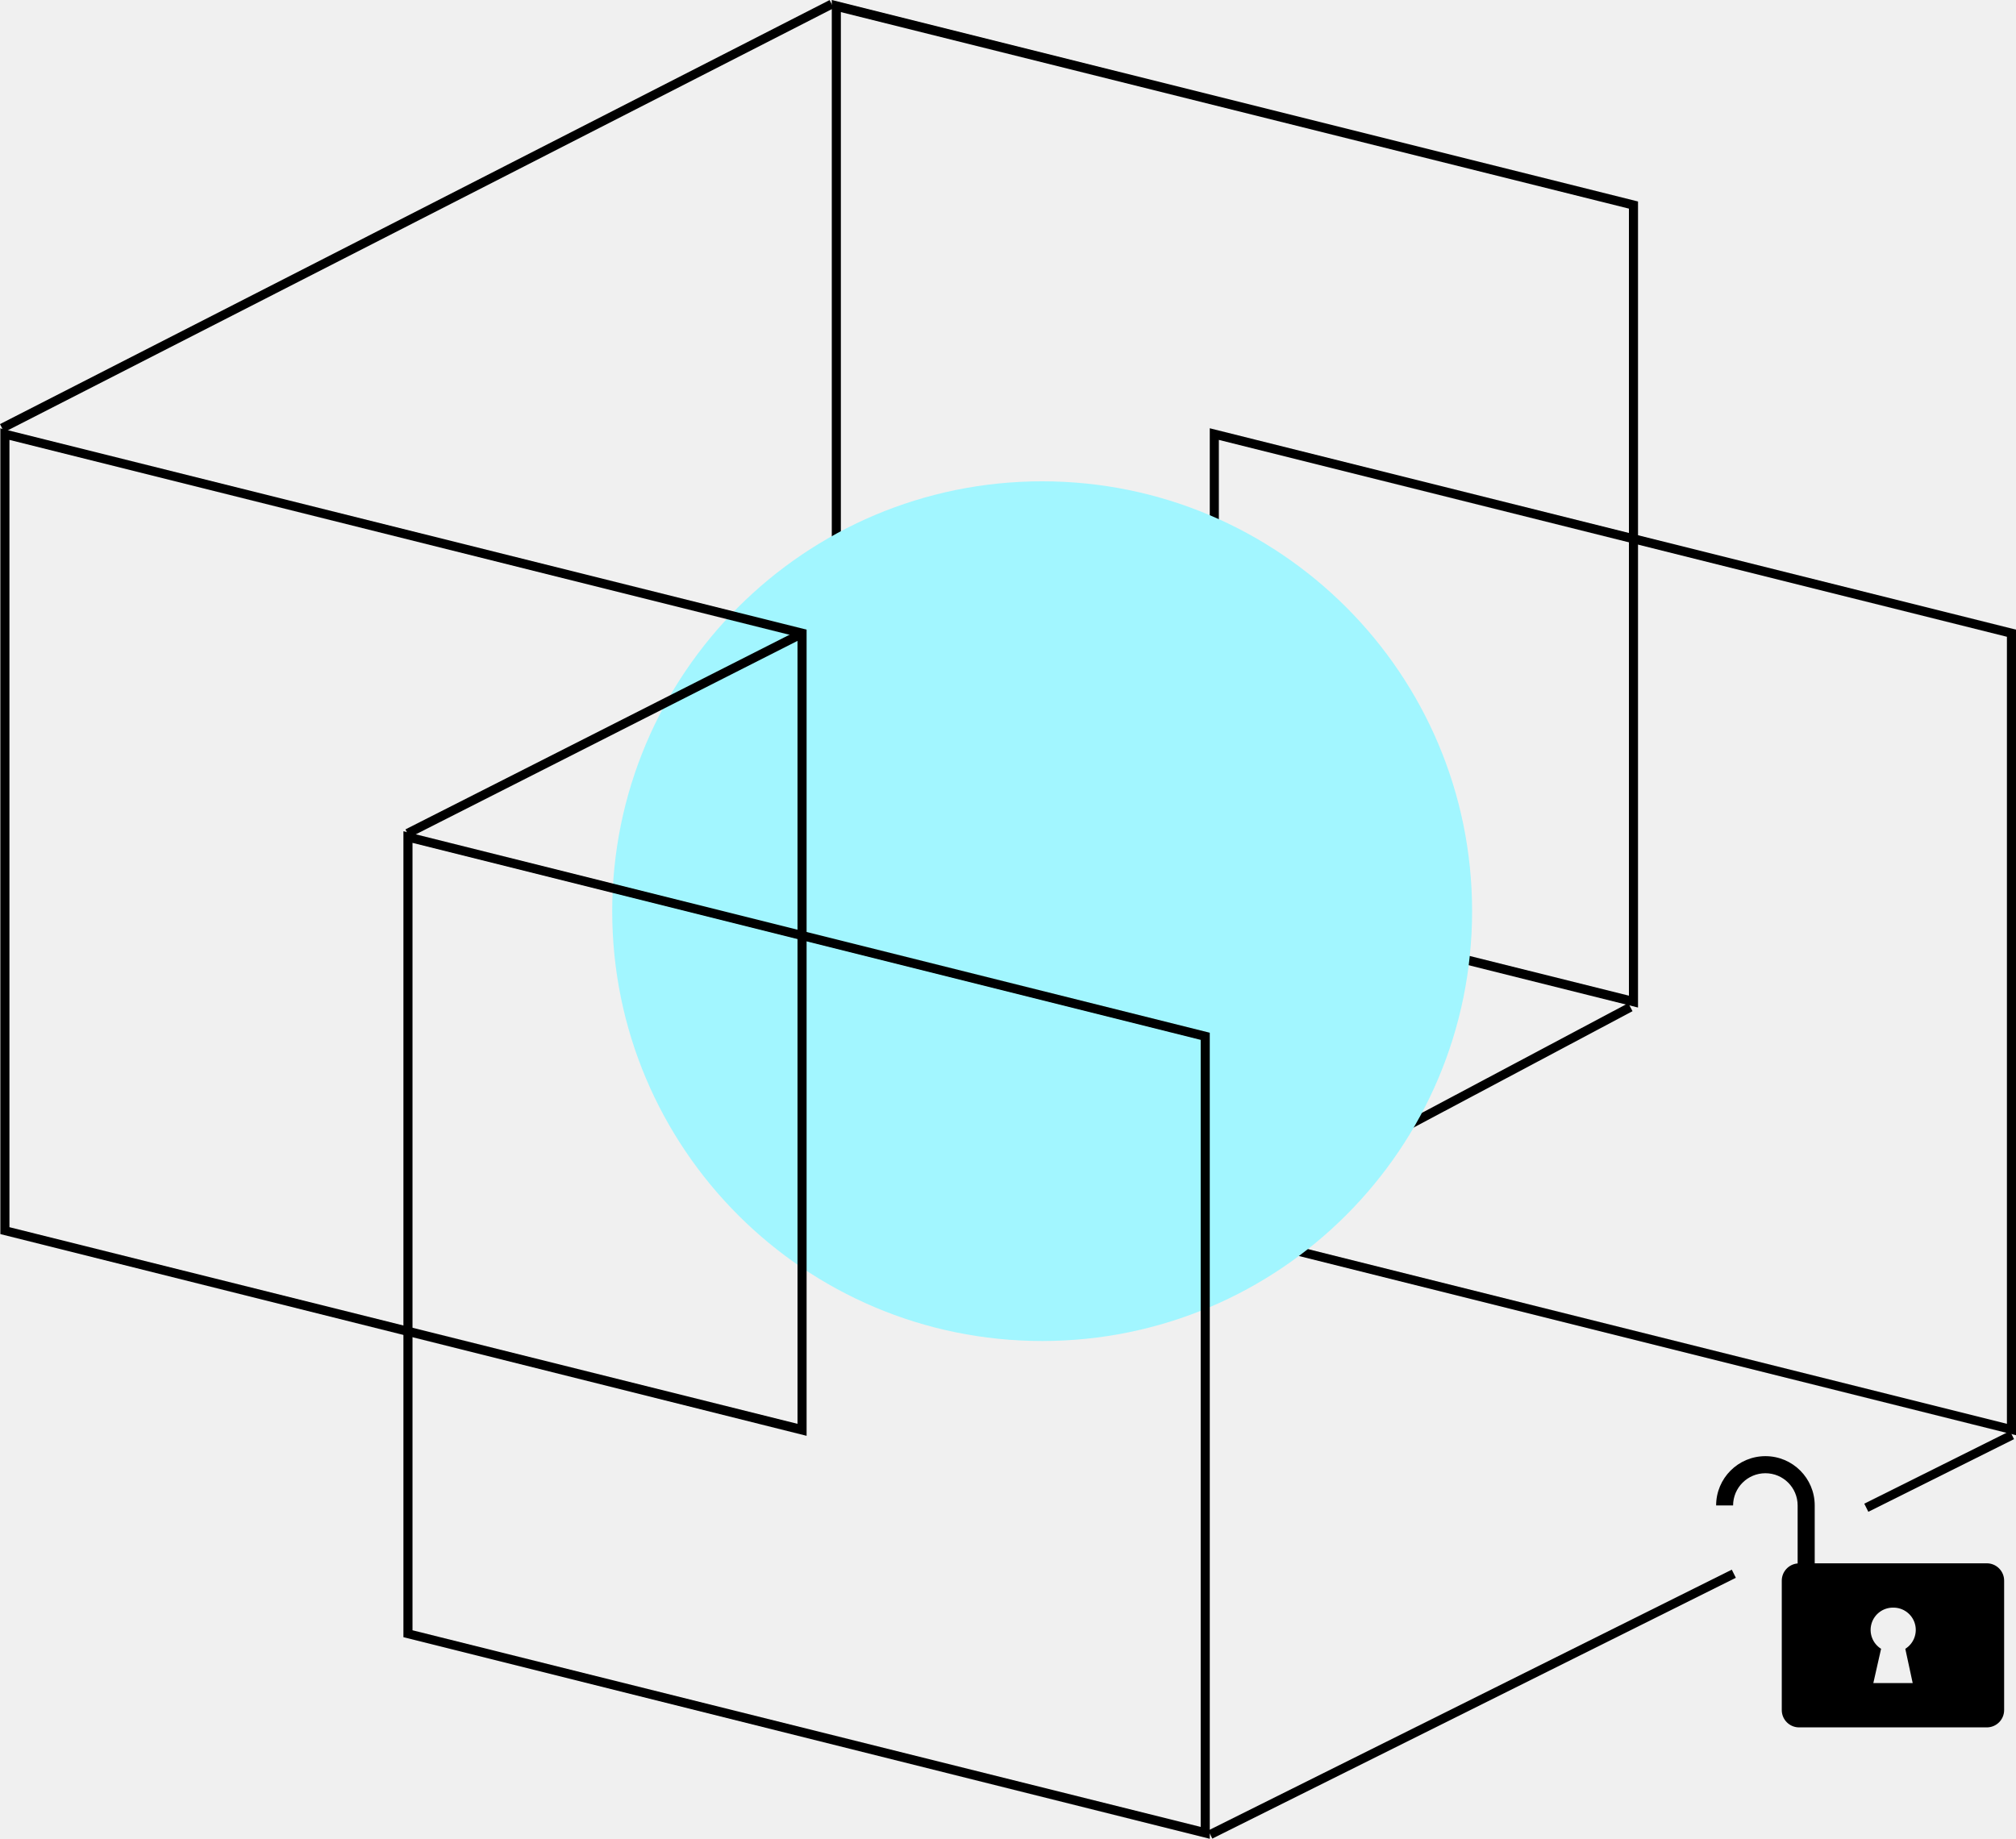
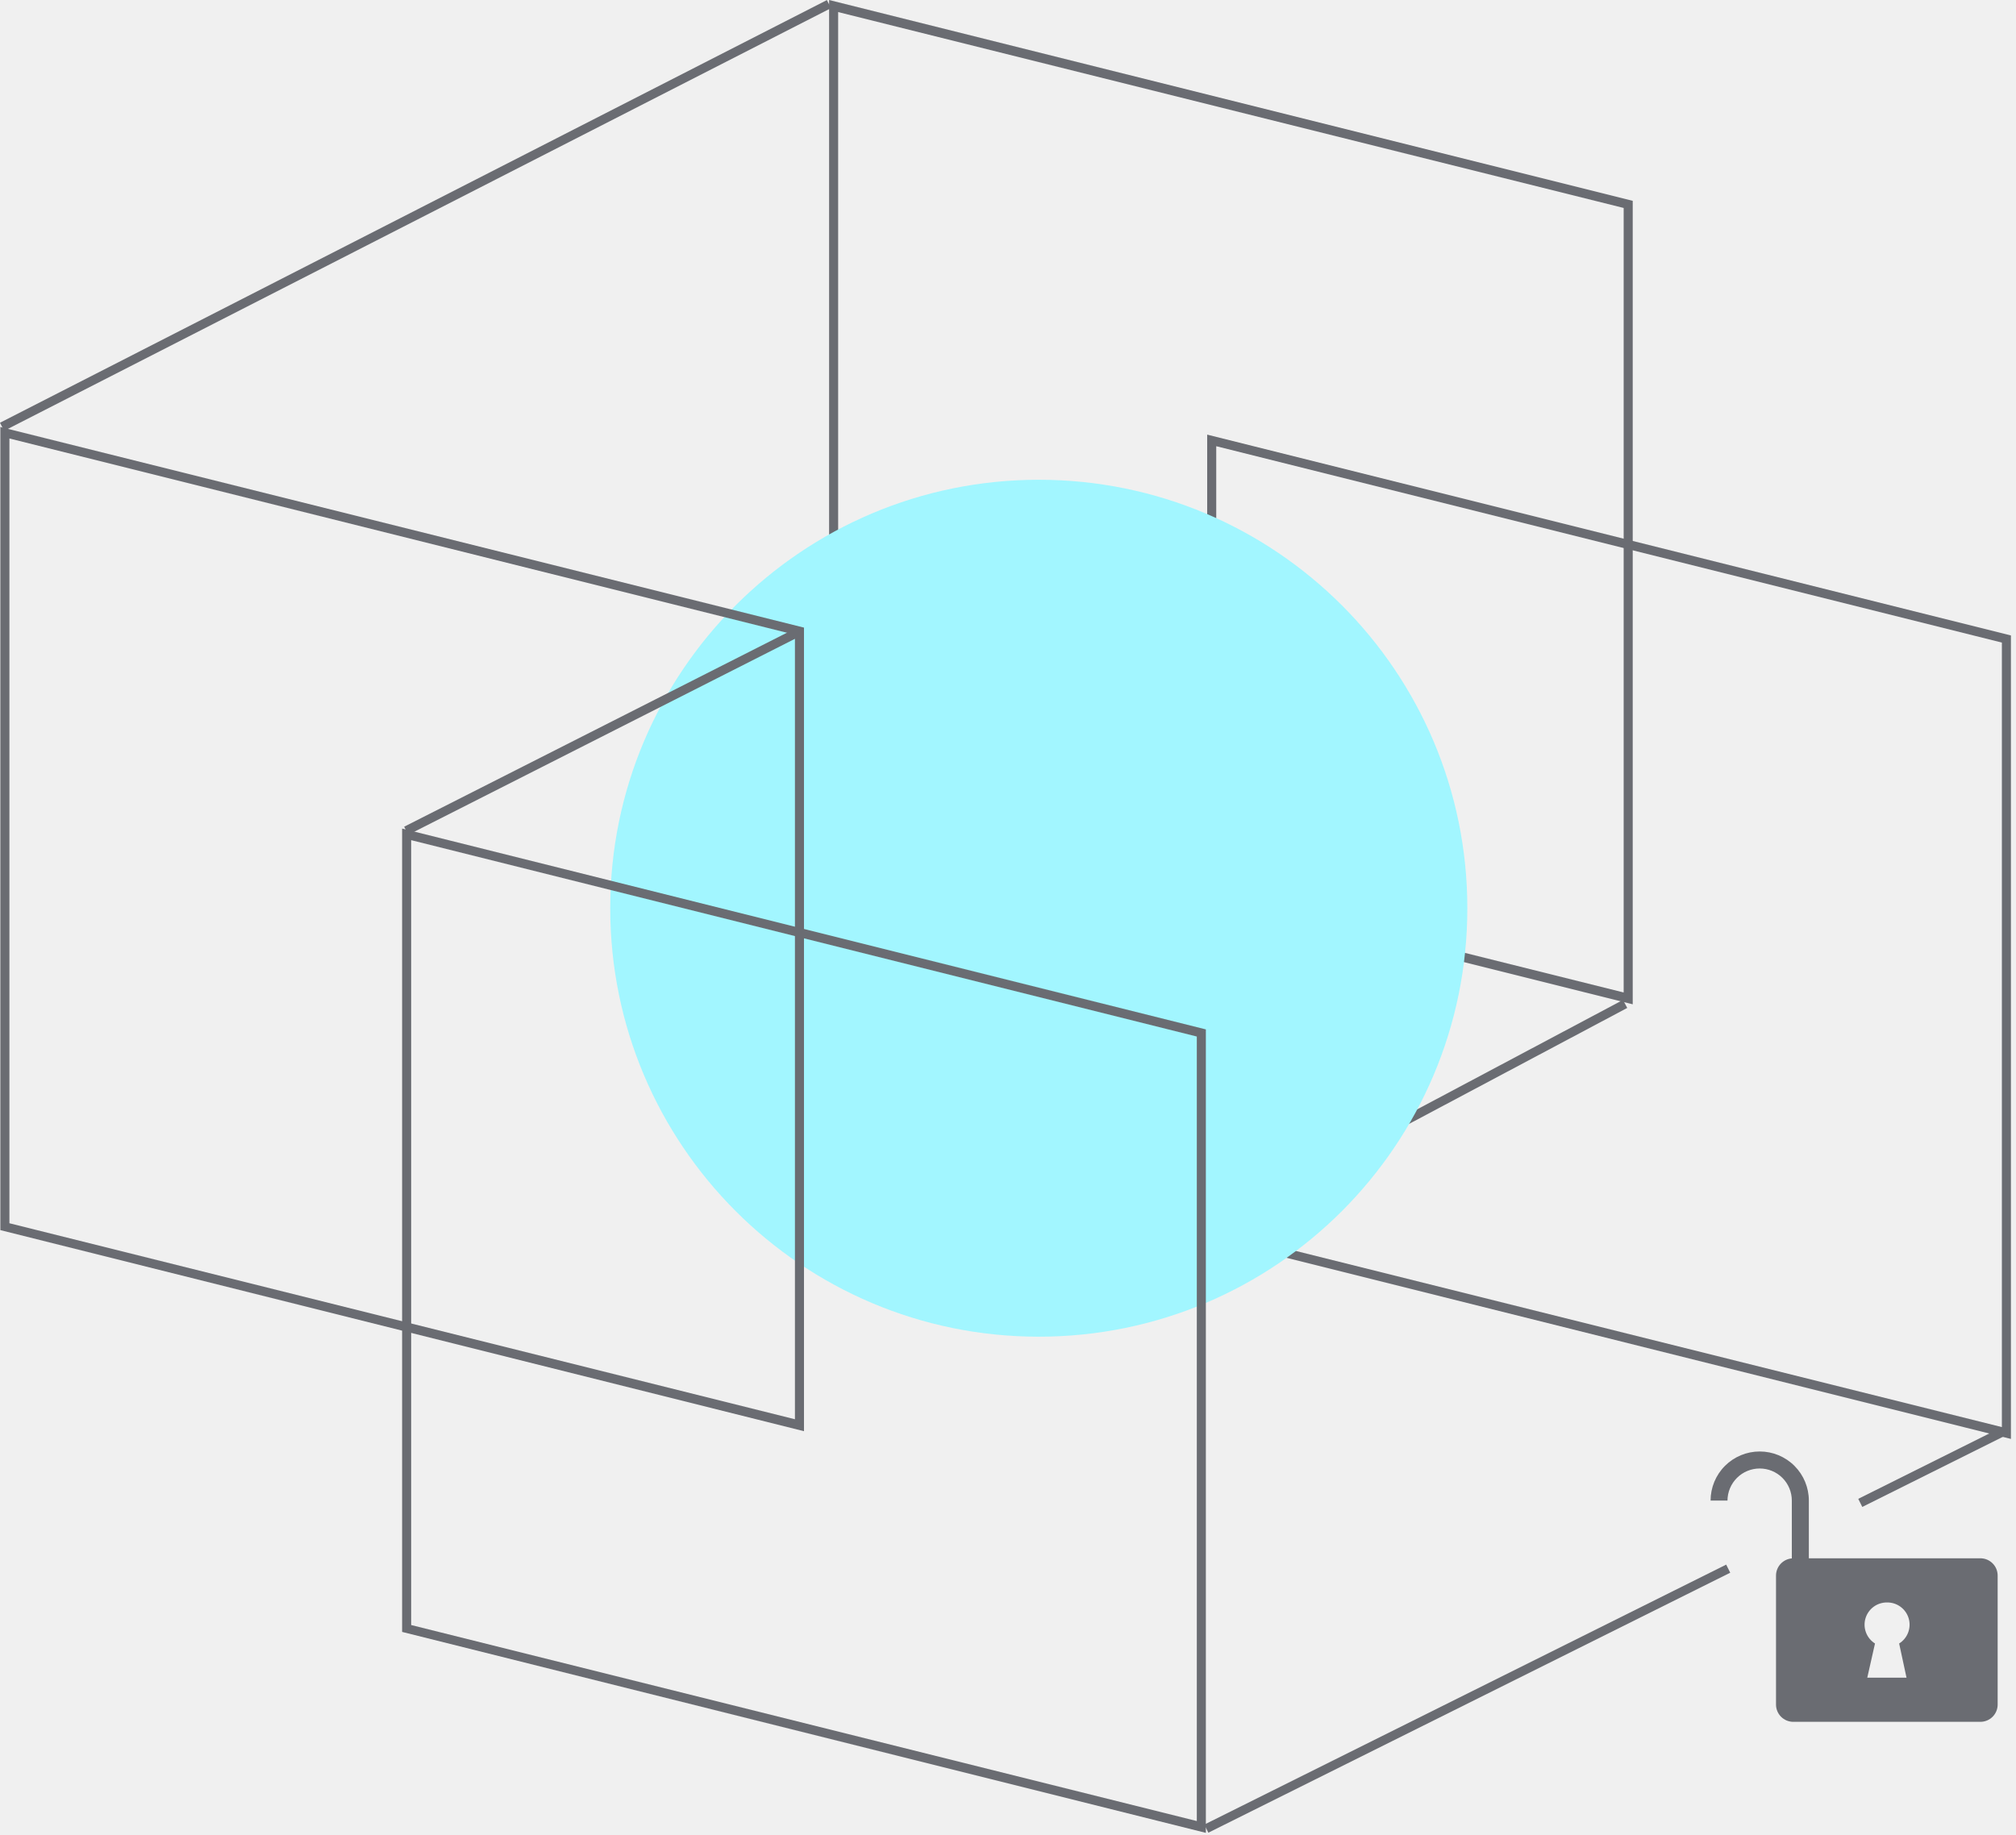
- <svg xmlns="http://www.w3.org/2000/svg" viewBox="0 0 166.46 151.87">
-   <defs>
-     <style>
-       .limitless-1,
-       .limitless-2 {
-         fill: transparent;
-       }
- 
-       .limitless-2,
-       .limitless-3,
-       .limitless-4,
-       .limitless-7 {
-         stroke: #000;
-       }
- 
-       .limitless-2 {
-         stroke-miterlimit: 10;
-       }
- 
-       .limitless-2,
-       .limitless-3,
-       .limitless-4 {
-         stroke-width: 0.75px;
-       }
- 
-       .limitless-3,
-       .limitless-4,
-       .limitless-7 {
-         stroke-linejoin: round;
-       }
- 
-       .limitless-3 {
-         fill: url(#linear-gradient--limitless);
-       }
- 
-       .limitless-4,
-       .limitless-6,
-       .limitless-7 {
-         fill: none;
-       }
- 
-       .limitless-5 {
-         fill: url(#radial-gradient);
-       }
- 
-       .limitless-7 {
-         stroke-linecap: round;
-         stroke-width: 0;
-       }
- 
-       .limitless-8 {
-         fill: black;
-       }
-     </style>
-     <linearGradient id="linear-gradient--limitless" x1="99.93" y1="140.74" x2="143.16" y2="140.74" gradientUnits="userSpaceOnUse">
-       <stop offset="0" stop-color="#9e96ff" />
-       <stop offset="1" stop-color="blue" />
-     </linearGradient>
-     <radialGradient id="radial-gradient" cx="120.9" cy="78.29" r="97.91" gradientUnits="userSpaceOnUse">
-       <stop offset="0.23" stop-color="#a2f6ff" />
-       <stop offset="1" stop-color="#a2f6ff" />
-     </radialGradient>
-   </defs>
-   <g id="Layer_2" data-name="Layer 2">
-     <g id="Layer_1-2" data-name="Layer 1">
-       <polygon class="limitless-1" points="100.26 101.64 100.26 35.85 166.08 52.3 166.08 118.1 100.26 101.64" />
-       <path d="M100.64,36.33l65.07,16.26v65l-65.07-16.27v-65m-.75-1v66.57l66.57,16.64V52L99.89,35.37Z" />
-       <polygon class="limitless-1" points="69.06 66.28 69.06 0.48 134.88 16.94 134.88 82.73 69.06 66.28" />
-       <path d="M69.43,1,134.5,17.23v65L69.43,66V1m-.75-1V66.57l66.57,16.64V16.64L68.68,0Z" />
-       <line class="limitless-2" x1="154.1" y1="124.52" x2="166.13" y2="118.52" />
-       <line class="limitless-3" x1="99.93" y1="151.51" x2="143.16" y2="129.97" />
-       <line class="limitless-2" x1="100.16" y1="101.5" x2="134.62" y2="83.18" />
-       <line class="limitless-4" x1="0.17" y1="35.36" x2="68.67" y2="0.34" />
-       <circle class="limitless-5" cx="86.05" cy="75.25" r="35.5" />
-       <polygon class="limitless-1" points="0.4 101.64 0.4 35.85 66.22 52.3 66.22 118.1 0.4 101.64" />
-       <path d="M.78,36.33,65.85,52.59v65L.78,101.35v-65m-.75-1v66.57L66.6,118.58V52L0,35.37Z" />
-       <polygon class="limitless-1" points="33.69 134.93 33.69 69.13 99.51 85.59 99.51 151.38 33.69 134.93" />
-       <path d="M34.06,69.61,99.14,85.88v65L34.06,134.64v-65m-.75-1v66.57l66.58,16.65V85.29L33.31,68.65Z" />
-       <path class="limitless-6" d="M158.15,134.61a1.85,1.85,0,0,0-3.69,0,1.82,1.82,0,0,0,.86,1.56l-.64,2.83h3.25l-.65-2.83A1.83,1.83,0,0,0,158.15,134.61Z" />
-       <line class="limitless-7" x1="143.09" y1="124.33" x2="143.09" y2="124.33" />
-       <path className="limitless-8" d="M164.05,129.11H149.84v-4.78a4.07,4.07,0,0,0-4.07-4.07h0a4.07,4.07,0,0,0-4.07,4.07h1.4a2.67,2.67,0,0,1,2.67-2.66h0a2.66,2.66,0,0,1,2.66,2.66v4.79a1.43,1.43,0,0,0-1.31,1.42v10.69a1.43,1.43,0,0,0,1.43,1.43h15.5a1.43,1.43,0,0,0,1.43-1.43V130.54A1.43,1.43,0,0,0,164.05,129.11ZM157.93,139h-3.25l.64-2.83a1.84,1.84,0,0,1,1-3.4,1.84,1.84,0,0,1,1,3.4Z" />
-       <line class="limitless-4" x1="33.65" y1="68.83" x2="66.26" y2="52.3" />
-     </g>
-   </g>
+ <svg xmlns="http://www.w3.org/2000/svg" width="167" height="152" viewBox="0 0 167 152" fill="none">
+   <mask id="path-1-inside-1" fill="white">
+     <path d="M69.43 1L134.5 17.23V82.23L69.43 66V1ZM68.68 0V66.57L135.25 83.21V16.64L68.68 0Z" />
+   </mask>
+   <path d="M69.43 1L69.672 0.03L68.43 -0.28V1H69.43ZM134.5 17.23H135.5V16.449L134.742 16.26L134.5 17.23ZM134.5 82.23L134.258 83.2L135.5 83.51V82.23H134.5ZM69.43 66H68.43V66.781L69.188 66.97L69.43 66ZM68.68 0L68.923 -0.97L67.68 -1.281V0H68.68ZM68.68 66.57H67.68V67.351L68.438 67.54L68.68 66.57ZM135.25 83.21L135.008 84.18L136.25 84.491V83.21H135.25ZM135.25 16.64H136.25V15.859L135.493 15.67L135.25 16.64ZM69.188 1.97L134.258 18.2L134.742 16.26L69.672 0.03L69.188 1.97ZM133.5 17.23V82.23H135.5V17.23H133.5ZM134.742 81.26L69.672 65.03L69.188 66.97L134.258 83.2L134.742 81.26ZM70.43 66V1H68.43V66H70.43ZM67.68 0V66.57H69.68V0H67.68ZM68.438 67.54L135.008 84.18L135.493 82.24L68.923 65.6L68.438 67.54ZM136.25 83.21V16.64H134.25V83.21H136.25ZM135.493 15.67L68.923 -0.97L68.438 0.97L135.008 17.61L135.493 15.67Z" fill="#6A6C72" mask="url(#path-1-inside-1)" />
+   <mask id="path-3-inside-2" fill="white">
+     <path d="M100.75 36.97L165.83 53.24V118.24L100.75 102V37V36.97ZM100 36V102.57L166.58 119.22V52.65L100 36.01V36Z" />
+   </mask>
+   <path d="M100.75 36.97L100.993 36L99.75 35.689V36.97H100.75ZM165.83 53.24H166.83V52.459L166.073 52.27L165.83 53.24ZM165.83 118.24L165.588 119.21L166.83 119.52V118.24H165.83ZM100.75 102H99.75V102.781L100.508 102.97L100.75 102ZM100 102.57H99V103.351L99.757 103.54L100 102.57ZM166.58 119.22L166.337 120.19L167.58 120.501V119.22H166.58ZM166.58 52.65H167.58V51.869L166.822 51.68L166.58 52.65ZM100 36.01H99V36.791L99.757 36.98L100 36.01ZM100.507 37.94L165.587 54.21L166.073 52.27L100.993 36L100.507 37.94ZM164.83 53.24V118.24H166.83V53.24H164.83ZM166.072 117.27L100.992 101.03L100.508 102.97L165.588 119.21L166.072 117.27ZM101.75 102V37H99.75V102H101.75ZM101.75 37V36.97H99.75V37H101.75ZM99 36V102.57H101V36H99ZM99.757 103.54L166.337 120.19L166.823 118.25L100.243 101.6L99.757 103.54ZM167.58 119.22V52.65H165.58V119.22H167.58ZM166.822 51.68L100.242 35.04L99.757 36.98L166.338 53.62L166.822 51.68ZM101 36.01V36H99V36.01H101Z" fill="#6A6C72" mask="url(#path-3-inside-2)" />
+   <path d="M154.1 124.52L166.13 118.52" stroke="#6A6C72" stroke-width="0.75" stroke-miterlimit="10" />
+   <path d="M99.93 151.51L143.16 129.97" stroke="#6A6C72" stroke-width="0.75" stroke-linejoin="round" />
+   <path d="M100.16 101.5L134.62 83.18" stroke="#6A6C72" stroke-width="0.75" stroke-miterlimit="10" />
+   <path d="M0.17 35.36L68.67 0.34" stroke="#6A6C72" stroke-width="0.75" stroke-linejoin="round" />
+   <path d="M86.05 110.75C105.656 110.75 121.55 94.856 121.55 75.25C121.55 55.644 105.656 39.75 86.05 39.75C66.444 39.75 50.55 55.644 50.55 75.25C50.55 94.856 66.444 110.75 86.05 110.75Z" fill="#A2F6FF" />
+   <mask id="path-10-inside-3" fill="white">
+     <path d="M0.78 36.33L65.85 52.59V117.59L0.78 101.35V36.35V36.33ZM0.03 35.35V101.92L66.6 118.58V52L0 35.37L0.03 35.35Z" />
+   </mask>
+   <path d="M0.78 36.33L1.022 35.36L-0.22 35.049V36.33H0.78ZM65.85 52.59H66.85V51.809L66.092 51.62L65.85 52.59ZM65.85 117.59L65.608 118.56L66.85 118.87V117.59H65.85ZM0.78 101.35H-0.22V102.131L0.538 102.32L0.78 101.35ZM0.03 35.35H1.03V33.481L-0.525 34.518L0.03 35.35ZM0.03 101.92H-0.97V102.701L-0.213 102.89L0.03 101.92ZM66.6 118.58L66.357 119.55L67.6 119.861V118.58H66.6ZM66.6 52H67.6V51.219L66.842 51.03L66.6 52ZM0 35.37L-0.555 34.538L-2.436 35.792L-0.242 36.34L0 35.37ZM0.538 37.3L65.608 53.56L66.092 51.62L1.022 35.36L0.538 37.3ZM64.85 52.59V117.59H66.85V52.59H64.85ZM66.092 116.62L1.022 100.38L0.538 102.32L65.608 118.56L66.092 116.62ZM1.78 101.35V36.35H-0.22V101.35H1.78ZM1.78 36.35V36.33H-0.22V36.35H1.78ZM-0.97 35.35V101.92H1.03V35.35H-0.97ZM-0.213 102.89L66.357 119.55L66.843 117.61L0.273 100.95L-0.213 102.89ZM67.6 118.58V52H65.6V118.58H67.6ZM66.842 51.03L0.242 34.4L-0.242 36.34L66.358 52.97L66.842 51.03ZM0.555 36.202L0.585 36.182L-0.525 34.518L-0.555 34.538L0.555 36.202Z" fill="#6A6C72" mask="url(#path-10-inside-3)" />
+   <mask id="path-12-inside-4" fill="white">
+     <path d="M34.06 69.61L99.14 85.88V150.88L34.06 134.64V69.64V69.61ZM33.31 68.64V135.21L99.89 151.86V85.29L33.31 68.65V68.64Z" />
+   </mask>
+   <path d="M34.06 69.61L34.303 68.64L33.06 68.329V69.61H34.06ZM99.14 85.88H100.14V85.099L99.383 84.91L99.14 85.88ZM99.14 150.88L98.898 151.85L100.14 152.16V150.88H99.14ZM34.06 134.64H33.06V135.421L33.818 135.61L34.06 134.64ZM33.31 135.21H32.31V135.991L33.068 136.18L33.31 135.21ZM99.89 151.86L99.647 152.83L100.89 153.141V151.86H99.89ZM99.89 85.29H100.89V84.509L100.133 84.32L99.89 85.29ZM33.31 68.65H32.31V69.431L33.068 69.62L33.31 68.65ZM33.818 70.58L98.897 86.85L99.383 84.91L34.303 68.64L33.818 70.58ZM98.14 85.88V150.88H100.14V85.88H98.14ZM99.382 149.91L34.302 133.67L33.818 135.61L98.898 151.85L99.382 149.91ZM35.06 134.64V69.64H33.06V134.64H35.06ZM35.06 69.64V69.61H33.06V69.64H35.06ZM32.31 68.64V135.21H34.31V68.64H32.31ZM33.068 136.18L99.647 152.83L100.133 150.89L33.553 134.24L33.068 136.18ZM100.89 151.86V85.29H98.89V151.86H100.89ZM100.133 84.32L33.553 67.68L33.068 69.62L99.648 86.26L100.133 84.32ZM34.31 68.65V68.64H32.31V68.65H34.31Z" fill="#6A6C72" mask="url(#path-12-inside-4)" />
+   <path d="M164.05 129.11H149.84V124.33C149.84 123.251 149.411 122.215 148.648 121.452C147.885 120.689 146.85 120.26 145.77 120.26V120.26C144.691 120.26 143.656 120.689 142.892 121.452C142.129 122.215 141.7 123.251 141.7 124.33H143.1C143.103 123.624 143.385 122.947 143.886 122.448C144.386 121.95 145.064 121.67 145.77 121.67C146.476 121.67 147.152 121.95 147.651 122.449C148.15 122.948 148.43 123.625 148.43 124.33V129.12C148.074 129.15 147.742 129.312 147.499 129.575C147.257 129.838 147.121 130.182 147.12 130.54V141.23C147.12 141.609 147.271 141.973 147.539 142.241C147.807 142.509 148.171 142.66 148.55 142.66H164.05C164.429 142.66 164.793 142.509 165.061 142.241C165.33 141.973 165.48 141.609 165.48 141.23V130.54C165.48 130.161 165.33 129.797 165.061 129.529C164.793 129.261 164.429 129.11 164.05 129.11ZM157.93 139H154.68L155.32 136.17C154.98 135.957 154.718 135.639 154.576 135.263C154.433 134.888 154.417 134.476 154.53 134.091C154.644 133.705 154.88 133.368 155.203 133.129C155.526 132.891 155.919 132.765 156.32 132.77C156.722 132.765 157.114 132.891 157.437 133.129C157.76 133.368 157.997 133.705 158.11 134.091C158.223 134.476 158.207 134.888 158.065 135.263C157.922 135.639 157.661 135.957 157.32 136.17L157.93 139Z" fill="#6A6C72" />
+   <path d="M33.65 68.83L66.26 52.3" stroke="#6A6C72" stroke-width="0.75" stroke-linejoin="round" />
</svg>
